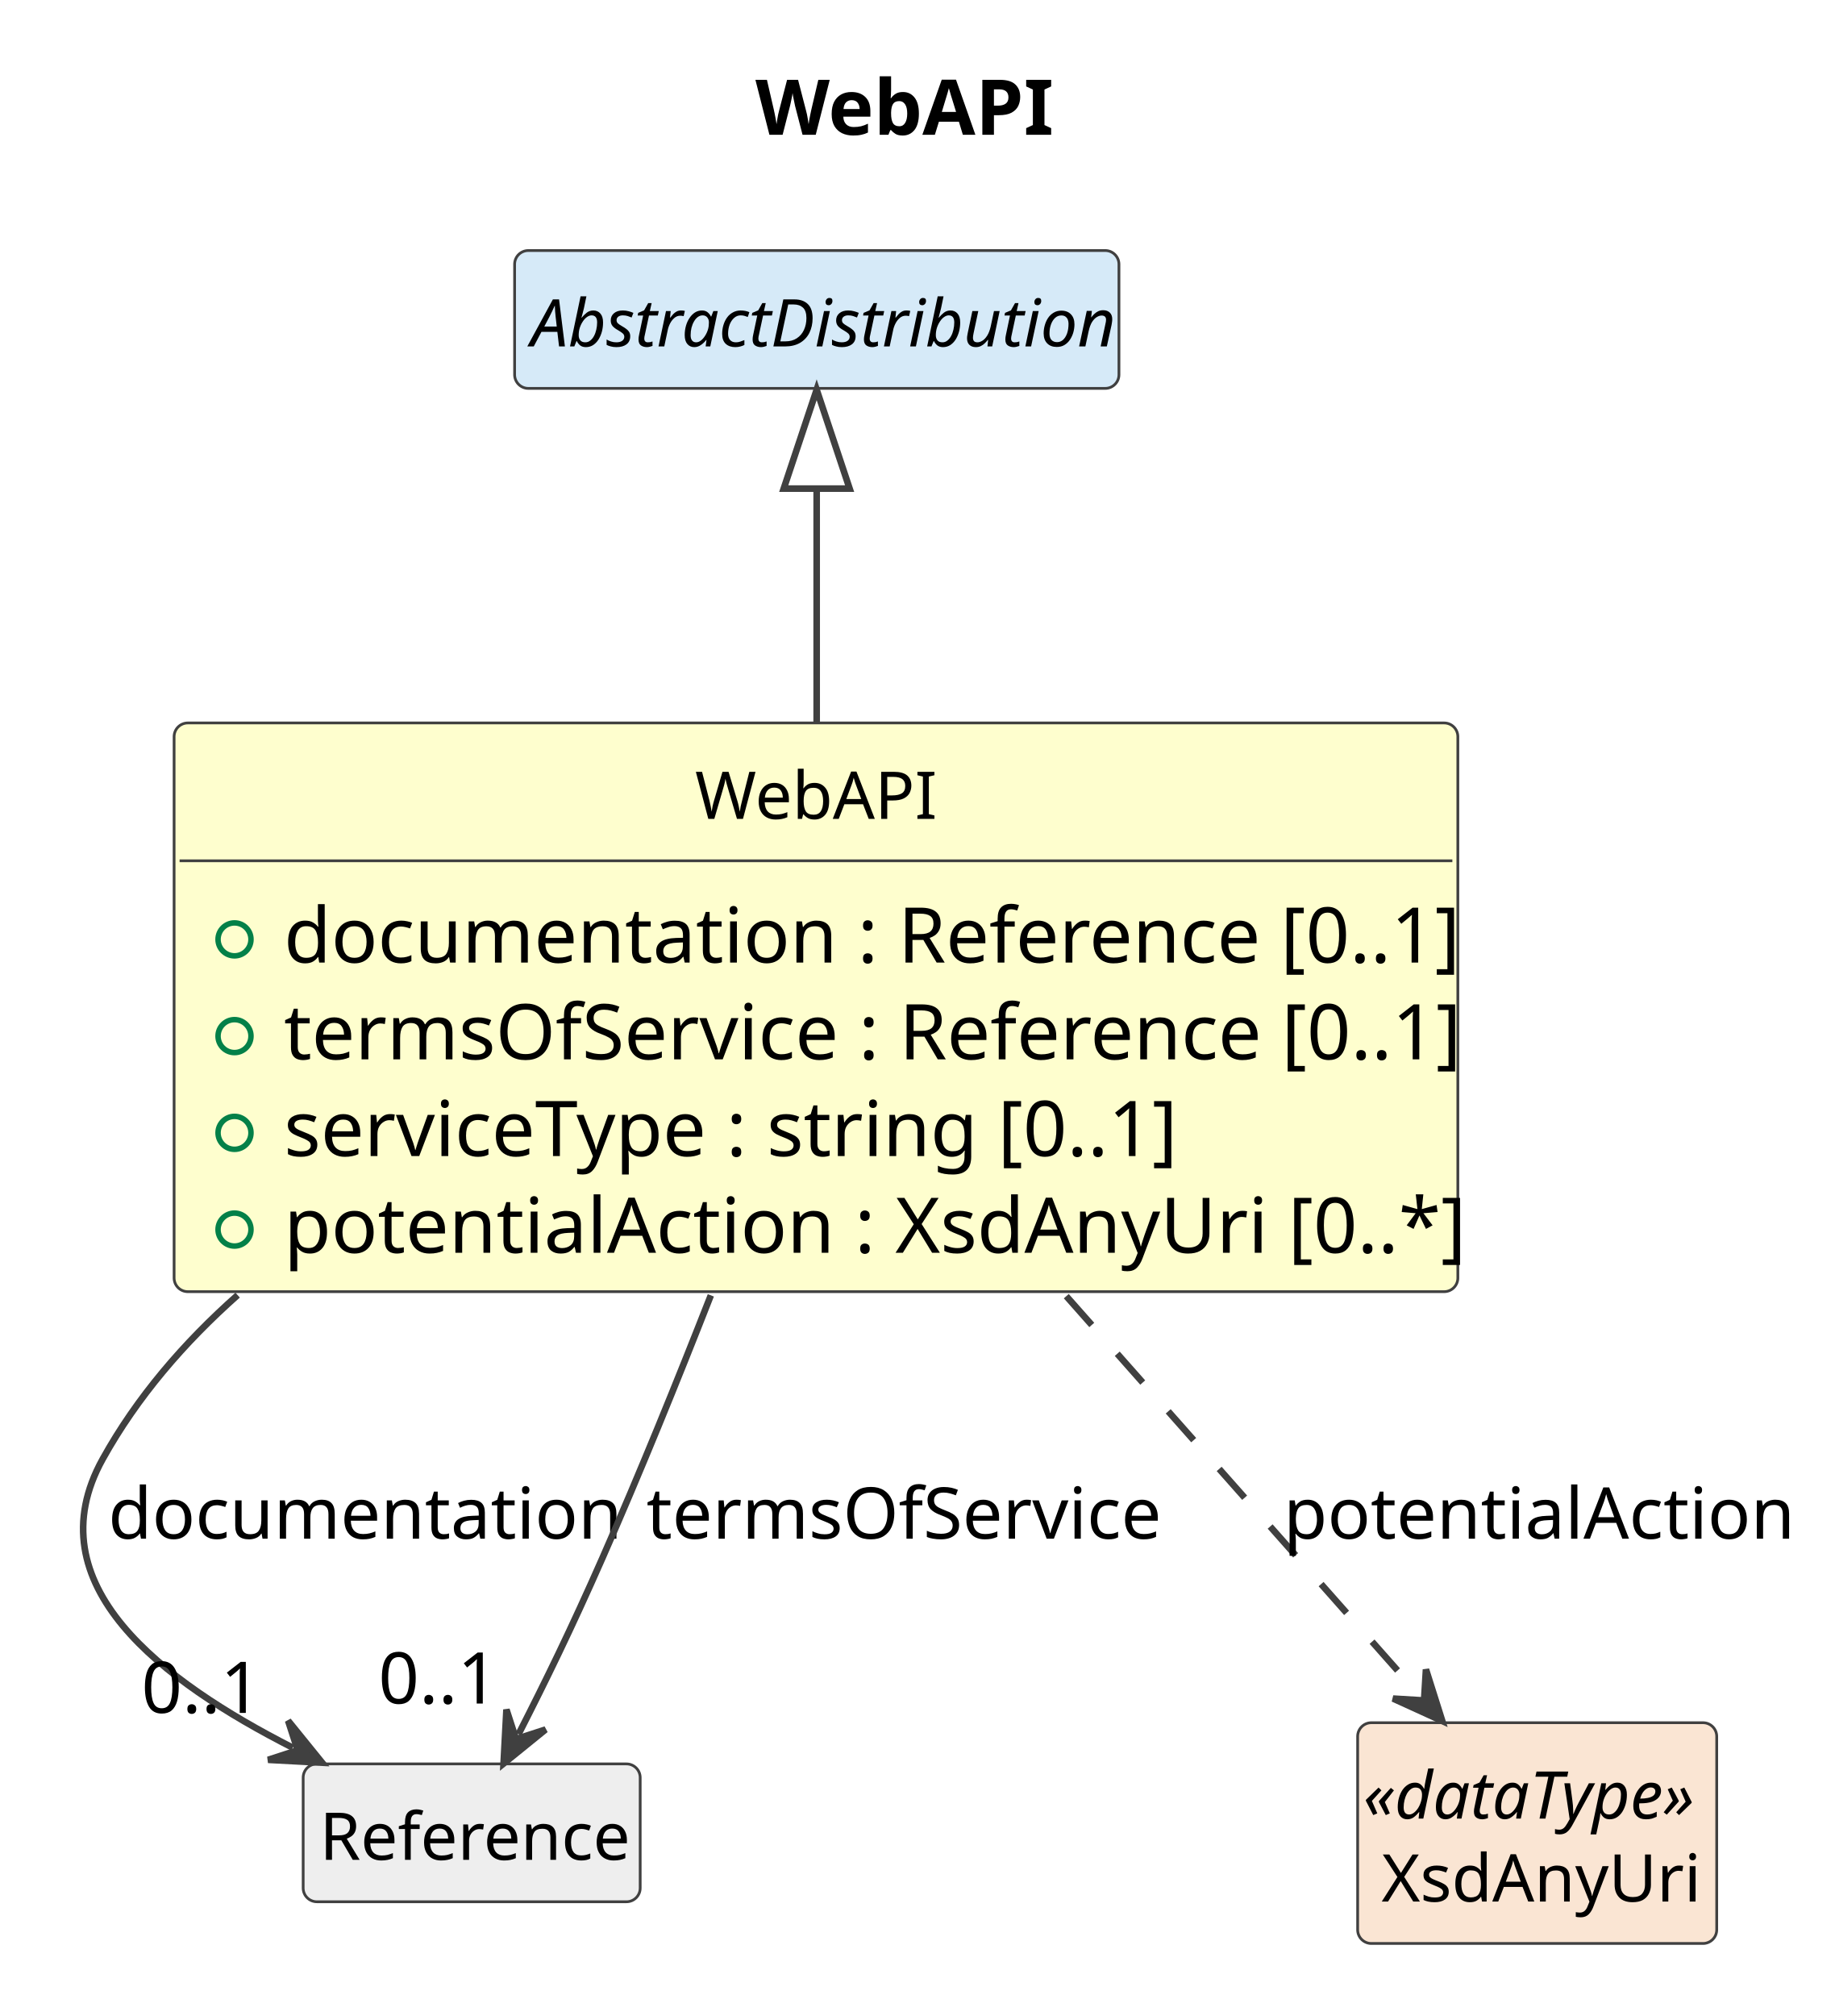
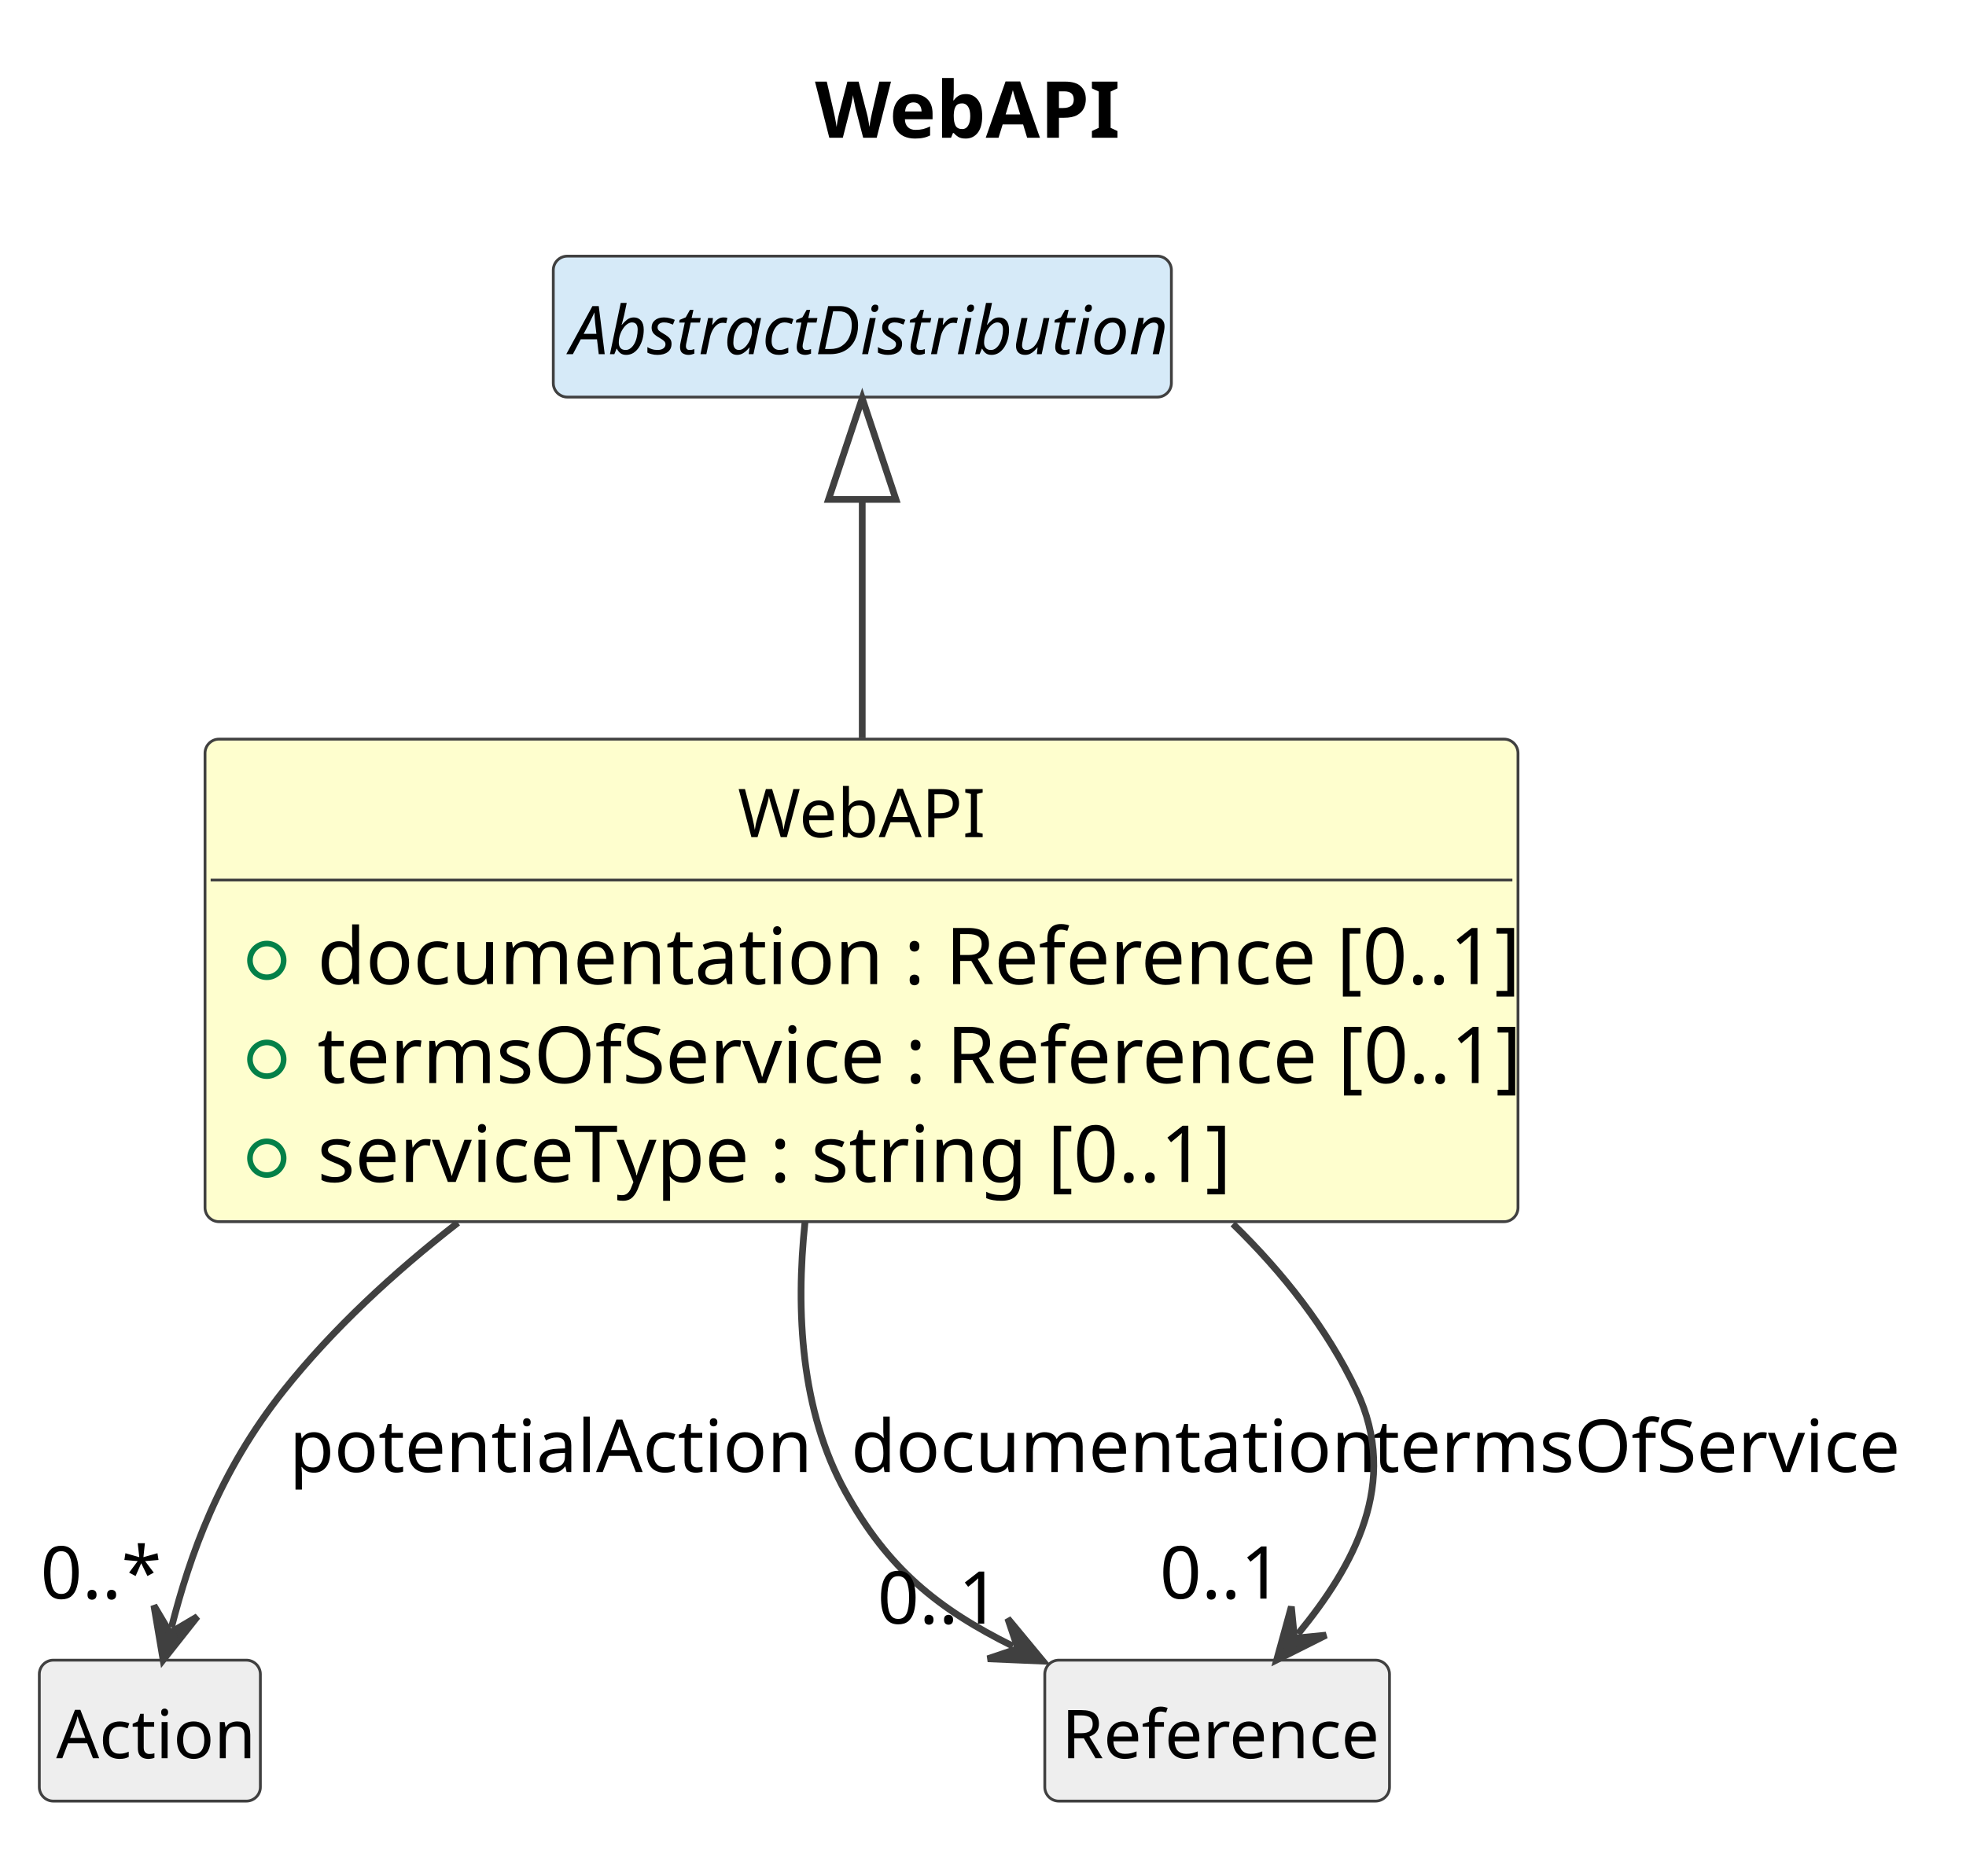
- <svg xmlns="http://www.w3.org/2000/svg" contentStyleType="text/css" data-diagram-type="CLASS" height="367px" preserveAspectRatio="none" style="width:334px;height:367px;background:#FFFFFF;" version="1.1" viewBox="0 0 334 367" width="334px" zoomAndPan="magnify">
+ <svg xmlns="http://www.w3.org/2000/svg" contentStyleType="text/css" data-diagram-type="CLASS" height="334px" preserveAspectRatio="none" style="width:350px;height:334px;background:#FFFFFF;" version="1.1" viewBox="0 0 350 334" width="350px" zoomAndPan="magnify">
  <defs />
  <g>
    <g class="title" data-source-line="1">
-       <text fill="#000000" font-family="sans-serif" font-size="14" font-weight="700" lengthAdjust="spacing" textLength="52.89" x="137.546" y="24.533">WebAPI</text>
+       <text fill="#000000" font-family="sans-serif" font-size="14" font-weight="700" lengthAdjust="spacing" textLength="52.89" x="145.091" y="24.533">WebAPI</text>
    </g>
    <g class="entity" data-qualified-name="WebAPI" data-source-line="12" id="ent0002">
-       <rect fill="#FEFECE" height="103.531" rx="2.5" ry="2.5" style="stroke:#404040;stroke-width:0.5;" width="233.744" x="31.7" y="131.609" />
-       <text fill="#000000" font-family="sans-serif" font-size="12" lengthAdjust="spacing" textLength="44.016" x="126.564" y="149.066">WebAPI</text>
-       <line style="stroke:#404040;stroke-width:0.5;" x1="32.7" x2="264.444" y1="156.703" y2="156.703" />
+       <rect fill="#FEFECE" height="85.922" rx="2.5" ry="2.5" style="stroke:#404040;stroke-width:0.5;" width="233.744" x="36.5" y="131.609" />
+       <text fill="#000000" font-family="sans-serif" font-size="12" lengthAdjust="spacing" textLength="44.016" x="131.364" y="149.066">WebAPI</text>
+       <line style="stroke:#404040;stroke-width:0.5;" x1="37.5" x2="269.244" y1="156.703" y2="156.703" />
      <g data-visibility-modifier="PUBLIC_FIELD">
-         <ellipse cx="42.7" cy="171.008" fill="none" rx="3" ry="3" style="stroke:#038048;stroke-width:1;" />
+         <ellipse cx="47.5" cy="171.008" fill="none" rx="3" ry="3" style="stroke:#038048;stroke-width:1;" />
      </g>
-       <text fill="#000000" font-family="sans-serif" font-size="14" lengthAdjust="spacing" textLength="203.123" x="51.7" y="175.236">documentation : Reference [0..1]</text>
+       <text fill="#000000" font-family="sans-serif" font-size="14" lengthAdjust="spacing" textLength="203.123" x="56.5" y="175.236">documentation : Reference [0..1]</text>
      <g data-visibility-modifier="PUBLIC_FIELD">
-         <ellipse cx="42.7" cy="188.617" fill="none" rx="3" ry="3" style="stroke:#038048;stroke-width:1;" />
+         <ellipse cx="47.5" cy="188.617" fill="none" rx="3" ry="3" style="stroke:#038048;stroke-width:1;" />
      </g>
-       <text fill="#000000" font-family="sans-serif" font-size="14" lengthAdjust="spacing" textLength="207.744" x="51.7" y="192.846">termsOfService : Reference [0..1]</text>
+       <text fill="#000000" font-family="sans-serif" font-size="14" lengthAdjust="spacing" textLength="207.744" x="56.5" y="192.846">termsOfService : Reference [0..1]</text>
      <g data-visibility-modifier="PUBLIC_FIELD">
-         <ellipse cx="42.7" cy="206.227" fill="none" rx="3" ry="3" style="stroke:#038048;stroke-width:1;" />
+         <ellipse cx="47.5" cy="206.227" fill="none" rx="3" ry="3" style="stroke:#038048;stroke-width:1;" />
      </g>
-       <text fill="#000000" font-family="sans-serif" font-size="14" lengthAdjust="spacing" textLength="156.393" x="51.7" y="210.455">serviceType : string [0..1]</text>
-       <g data-visibility-modifier="PUBLIC_FIELD">
-         <ellipse cx="42.7" cy="223.836" fill="none" rx="3" ry="3" style="stroke:#038048;stroke-width:1;" />
-       </g>
-       <text fill="#000000" font-family="sans-serif" font-size="14" lengthAdjust="spacing" textLength="202.323" x="51.7" y="228.065">potentialAction : XsdAnyUri [0..*]</text>
+       <text fill="#000000" font-family="sans-serif" font-size="14" lengthAdjust="spacing" textLength="156.393" x="56.5" y="210.455">serviceType : string [0..1]</text>
    </g>
-     <g class="entity" data-qualified-name="AbstractDistribution" data-source-line="18" id="ent0003">
-       <rect fill="#D6EAF8" height="25.094" rx="2.5" ry="2.5" style="stroke:#404040;stroke-width:0.5;" width="110.039" x="93.7" y="45.609" />
-       <text fill="#000000" font-family="sans-serif" font-size="12" font-style="italic" lengthAdjust="spacing" textLength="104.039" x="96.7" y="63.066">AbstractDistribution</text>
+     <g class="entity" data-qualified-name="AbstractDistribution" data-source-line="17" id="ent0003">
+       <rect fill="#D6EAF8" height="25.094" rx="2.5" ry="2.5" style="stroke:#404040;stroke-width:0.5;" width="110.039" x="98.5" y="45.609" />
+       <text fill="#000000" font-family="sans-serif" font-size="12" font-style="italic" lengthAdjust="spacing" textLength="104.039" x="101.5" y="63.066">AbstractDistribution</text>
    </g>
-     <g class="entity" data-qualified-name="Reference" data-source-line="20" id="ent0005">
-       <rect fill="#EEEEEE" height="25.094" rx="2.5" ry="2.5" style="stroke:#404040;stroke-width:0.5;" width="61.365" x="55.2" y="321.109" />
-       <text fill="#000000" font-family="sans-serif" font-size="12" lengthAdjust="spacing" textLength="55.365" x="58.2" y="338.566">Reference</text>
+     <g class="entity" data-qualified-name="Action" data-source-line="19" id="ent0005">
+       <rect fill="#EEEEEE" height="25.094" rx="2.5" ry="2.5" style="stroke:#404040;stroke-width:0.5;" width="39.352" x="7" y="295.609" />
+       <text fill="#000000" font-family="sans-serif" font-size="12" lengthAdjust="spacing" textLength="33.352" x="10" y="313.066">Action</text>
    </g>
-     <g class="entity" data-qualified-name="XsdAnyUri" data-source-line="23" id="ent0008">
-       <rect fill="#FAE5D3" height="40.188" rx="2.5" ry="2.5" style="stroke:#404040;stroke-width:0.5;" width="65.381" x="247.2" y="313.609" />
-       <text fill="#000000" font-family="sans-serif" font-size="12" font-style="italic" lengthAdjust="spacing" textLength="63.381" x="248.2" y="331.066">«dataType»</text>
-       <text fill="#000000" font-family="sans-serif" font-size="12" lengthAdjust="spacing" textLength="56.684" x="251.549" y="346.16">XsdAnyUri</text>
+     <g class="entity" data-qualified-name="Reference" data-source-line="21" id="ent0007">
+       <rect fill="#EEEEEE" height="25.094" rx="2.5" ry="2.5" style="stroke:#404040;stroke-width:0.5;" width="61.365" x="186" y="295.609" />
+       <text fill="#000000" font-family="sans-serif" font-size="12" lengthAdjust="spacing" textLength="55.365" x="189" y="313.066">Reference</text>
    </g>
-     <g class="link" data-entity-1="ent0003" data-entity-2="ent0002" data-link-type="extension" data-source-line="19" id="lnk4">
-       <path codeLine="19" d="M148.7,88.949 C148.7,102.959 148.7,109.199 148.7,131.519" fill="none" id="AbstractDistribution-backto-WebAPI" style="stroke:#404040;stroke-width:1.2;" />
-       <polygon fill="none" points="148.7,70.949,142.7,88.949,154.7,88.949,148.7,70.949" style="stroke:#404040;stroke-width:1.2;" />
+     <g class="link" data-entity-1="ent0003" data-entity-2="ent0002" data-link-type="extension" data-source-line="18" id="lnk4">
+       <path codeLine="18" d="M153.5,88.929 C153.5,103.159 153.5,109.829 153.5,131.429" fill="none" id="AbstractDistribution-backto-WebAPI" style="stroke:#404040;stroke-width:1.2;" />
+       <polygon fill="none" points="153.5,70.929,147.5,88.929,159.5,88.929,153.5,70.929" style="stroke:#404040;stroke-width:1.2;" />
    </g>
-     <g class="link" data-entity-1="ent0002" data-entity-2="ent0005" data-link-type="dependency" data-source-line="21" id="lnk6">
-       <path codeLine="21" d="M43.27,235.769 C33.51,244.419 24.96,254.329 18.7,265.609 C6,288.479 29.574,306.065 53.314,318.165" fill="none" id="WebAPI-to-Reference" style="stroke:#404040;stroke-width:1.2;" />
-       <polygon fill="#404040" points="58.66,320.889,52.458,313.239,54.205,318.619,48.825,320.366,58.66,320.889" style="stroke:#404040;stroke-width:1.2;" />
-       <text fill="#000000" font-family="sans-serif" font-size="13" lengthAdjust="spacing" textLength="85.281" x="19.7" y="280.104">documentation</text>
-       <text fill="#000000" font-family="sans-serif" font-size="13" lengthAdjust="spacing" textLength="21.684" x="25.745" y="311.821">0..1</text>
+     <g class="link" data-entity-1="ent0002" data-entity-2="ent0005" data-link-type="dependency" data-source-line="20" id="lnk6">
+       <path codeLine="20" d="M81.53,217.709 C70.15,226.559 59.26,236.599 50.5,247.609 C38.99,262.079 33.797,276.987 30.527,289.767" fill="none" id="WebAPI-to-Action" style="stroke:#404040;stroke-width:1.2;" />
+       <polygon fill="#404040" points="29.04,295.579,35.146,287.852,30.279,290.735,27.396,285.869,29.04,295.579" style="stroke:#404040;stroke-width:1.2;" />
+       <text fill="#000000" font-family="sans-serif" font-size="13" lengthAdjust="spacing" textLength="85.281" x="51.5" y="262.104">potentialAction</text>
+       <text fill="#000000" font-family="sans-serif" font-size="13" lengthAdjust="spacing" textLength="19.513" x="7.202" y="284.659">0..*</text>
    </g>
-     <g class="link" data-entity-1="ent0002" data-entity-2="ent0005" data-link-type="dependency" data-source-line="22" id="lnk7">
-       <path codeLine="22" d="M129.43,235.809 C123.37,251.269 116.48,268.229 109.7,283.609 C103.97,296.609 99.434,305.854 94.414,315.704" fill="none" id="WebAPI-to-Reference-1" style="stroke:#404040;stroke-width:1.2;" />
-       <polygon fill="#404040" points="91.69,321.049,99.341,314.847,93.96,316.595,92.213,311.214,91.69,321.049" style="stroke:#404040;stroke-width:1.2;" />
-       <text fill="#000000" font-family="sans-serif" font-size="13" lengthAdjust="spacing" textLength="89.572" x="117.7" y="280.104">termsOfService</text>
-       <text fill="#000000" font-family="sans-serif" font-size="13" lengthAdjust="spacing" textLength="21.684" x="68.895" y="310.117">0..1</text>
+     <g class="link" data-entity-1="ent0002" data-entity-2="ent0007" data-link-type="dependency" data-source-line="22" id="lnk8">
+       <path codeLine="22" d="M143.31,217.609 C141.64,233.519 142.56,251.239 150.5,265.609 C158.09,279.349 166.986,286.491 180.316,293.111" fill="none" id="WebAPI-to-Reference" style="stroke:#404040;stroke-width:1.2;" />
+       <polygon fill="#404040" points="185.69,295.779,179.409,288.194,181.212,293.555,175.85,295.359,185.69,295.779" style="stroke:#404040;stroke-width:1.2;" />
+       <text fill="#000000" font-family="sans-serif" font-size="13" lengthAdjust="spacing" textLength="85.281" x="151.5" y="262.104">documentation</text>
+       <text fill="#000000" font-family="sans-serif" font-size="13" lengthAdjust="spacing" textLength="21.684" x="156.203" y="289.108">0..1</text>
    </g>
-     <g class="link" data-entity-1="ent0002" data-entity-2="ent0008" data-link-type="dependency" data-source-line="24" id="lnk9">
-       <path codeLine="24" d="M194.15,235.959 C217.8,262.669 241.322,289.257 258.632,308.807" fill="none" id="WebAPI-to-XsdAnyUri" style="stroke:#404040;stroke-width:1.2;stroke-dasharray:7,7;" />
-       <polygon fill="#404040" points="262.61,313.299,259.639,303.909,259.295,309.556,253.649,309.213,262.61,313.299" style="stroke:#404040;stroke-width:1.2;" />
-       <text fill="#000000" font-family="sans-serif" font-size="13" lengthAdjust="spacing" textLength="85.281" x="233.7" y="280.104">potentialAction</text>
+     <g class="link" data-entity-1="ent0002" data-entity-2="ent0007" data-link-type="dependency" data-source-line="23" id="lnk9">
+       <path codeLine="23" d="M219.49,217.929 C228.4,226.619 236.26,236.549 241.5,247.609 C249.27,264.009 241.006,278.841 231.086,290.931" fill="none" id="WebAPI-to-Reference-1" style="stroke:#404040;stroke-width:1.2;" />
+       <polygon fill="#404040" points="227.28,295.569,236.081,291.149,230.452,291.704,229.897,286.074,227.28,295.569" style="stroke:#404040;stroke-width:1.2;" />
+       <text fill="#000000" font-family="sans-serif" font-size="13" lengthAdjust="spacing" textLength="89.572" x="244.5" y="262.104">termsOfService</text>
+       <text fill="#000000" font-family="sans-serif" font-size="13" lengthAdjust="spacing" textLength="21.684" x="206.461" y="284.645">0..1</text>
    </g>
  </g>
</svg>
